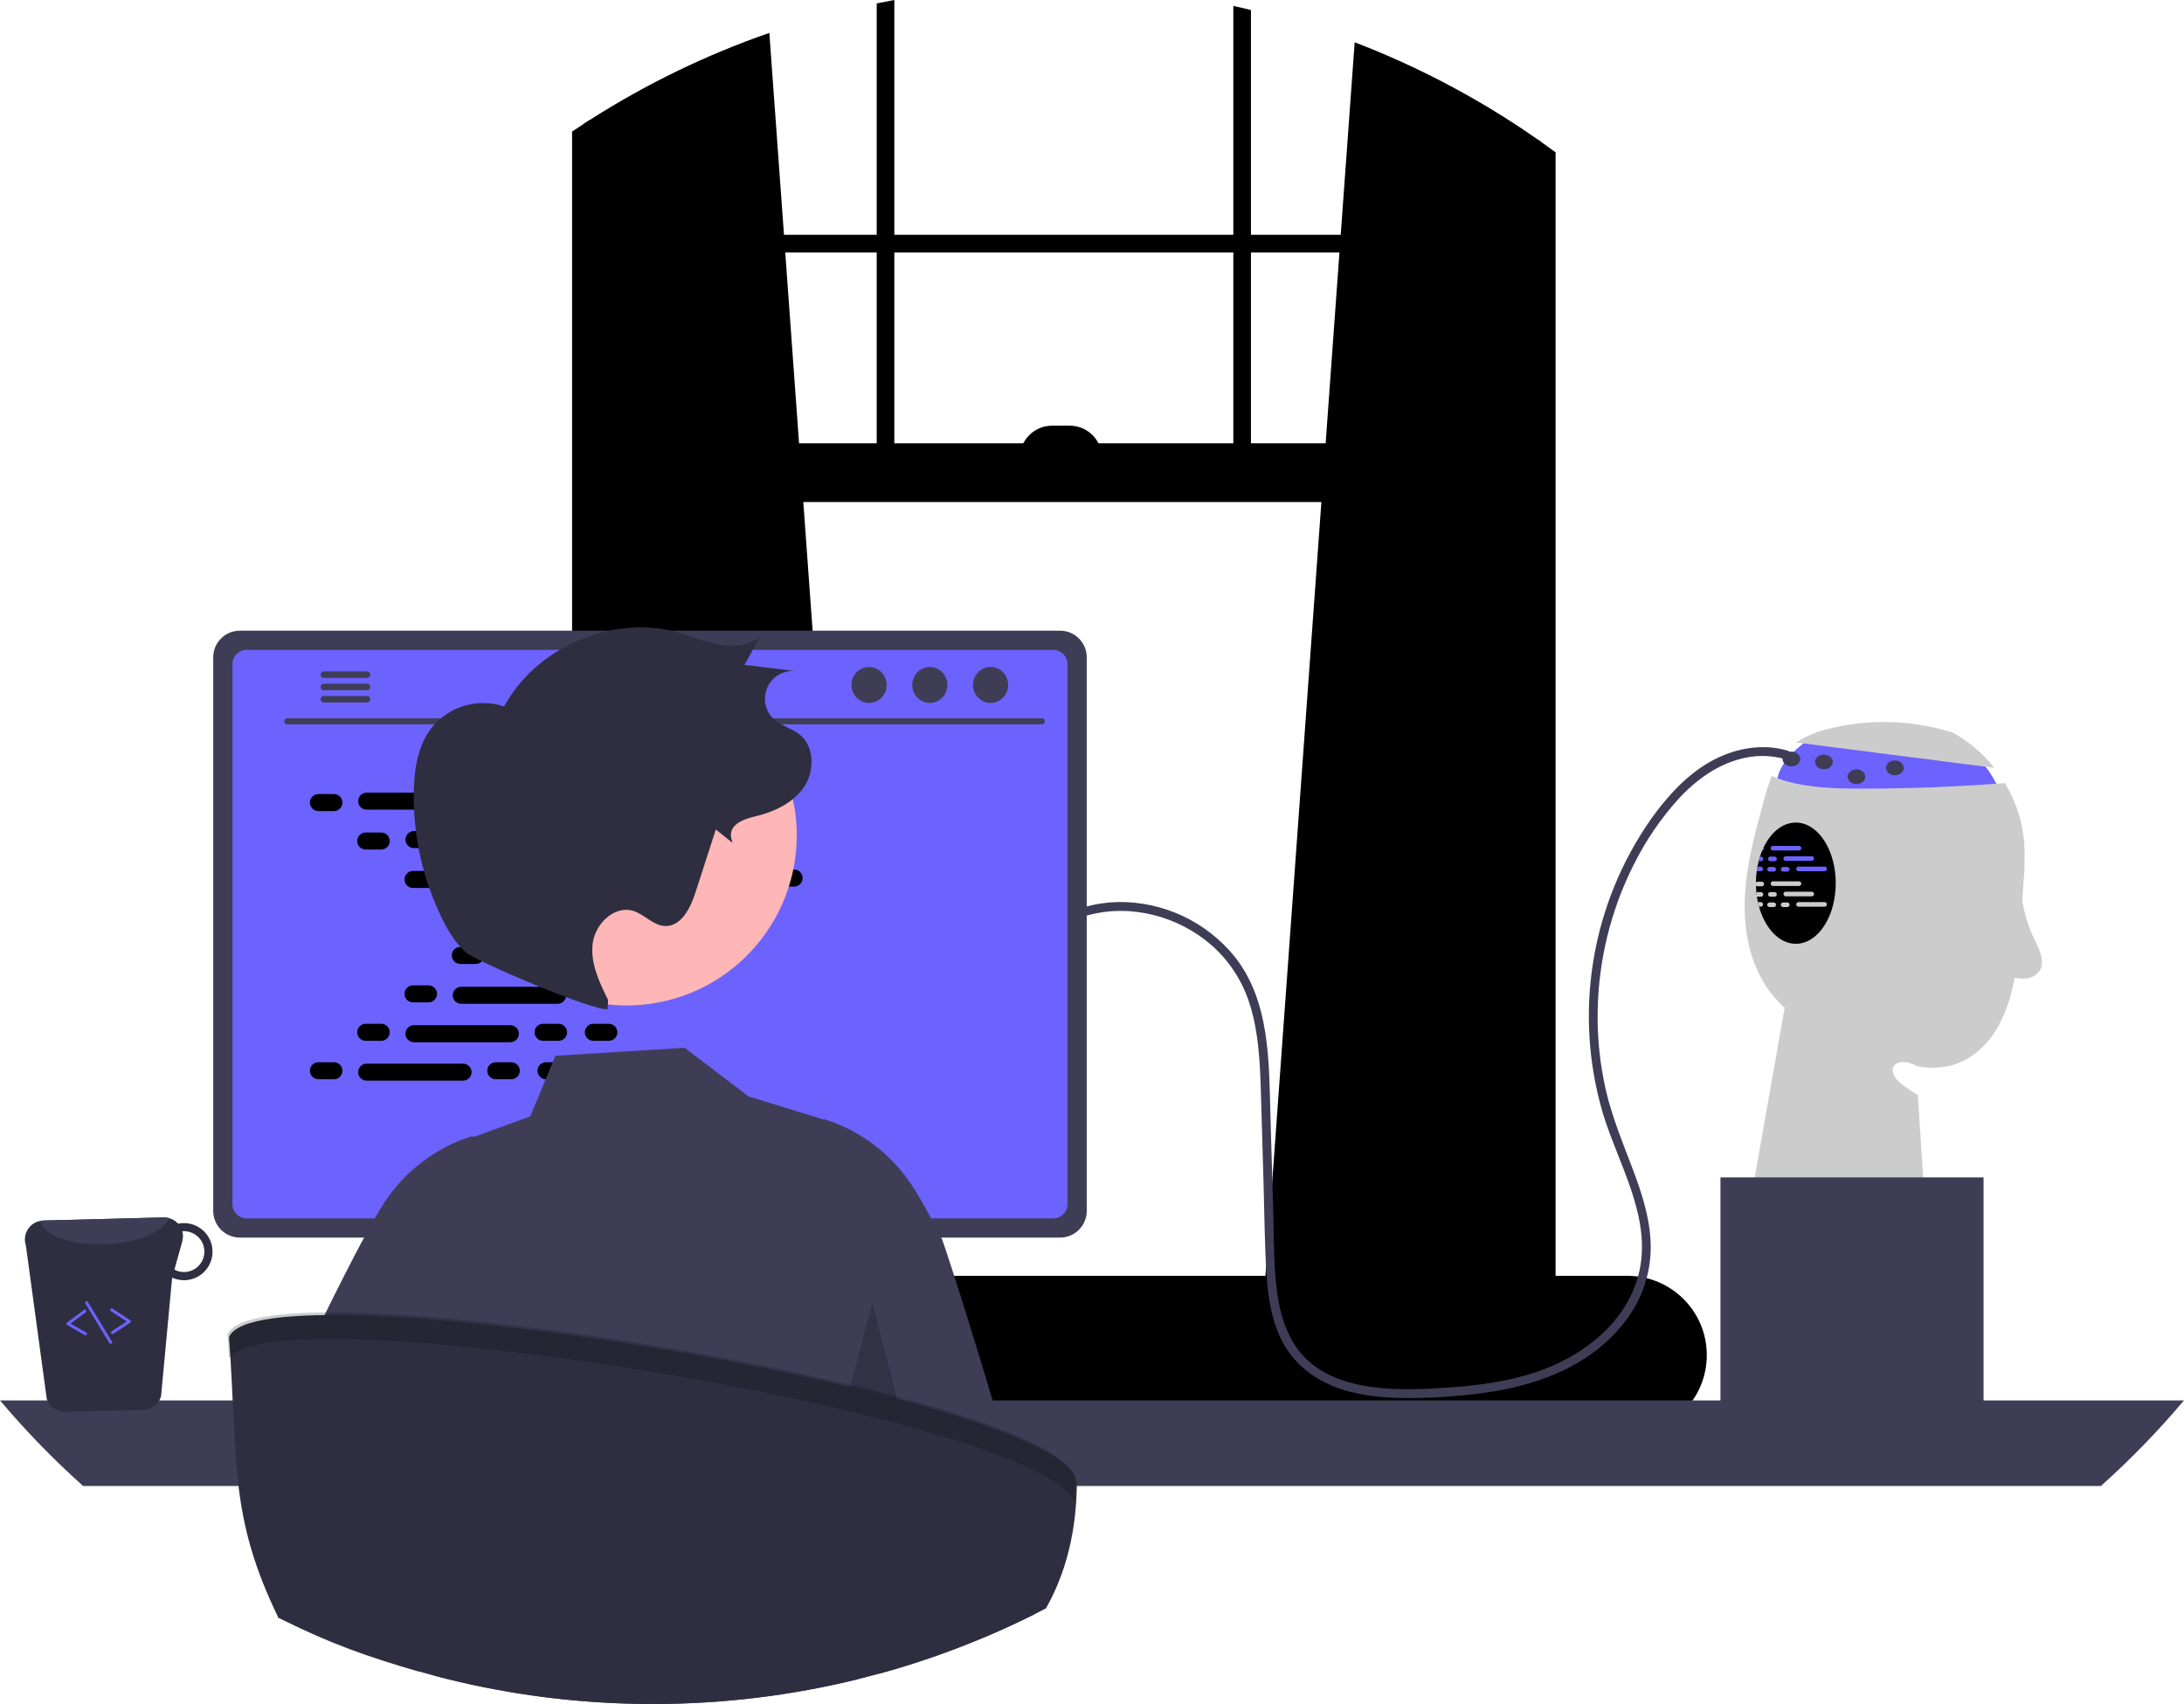
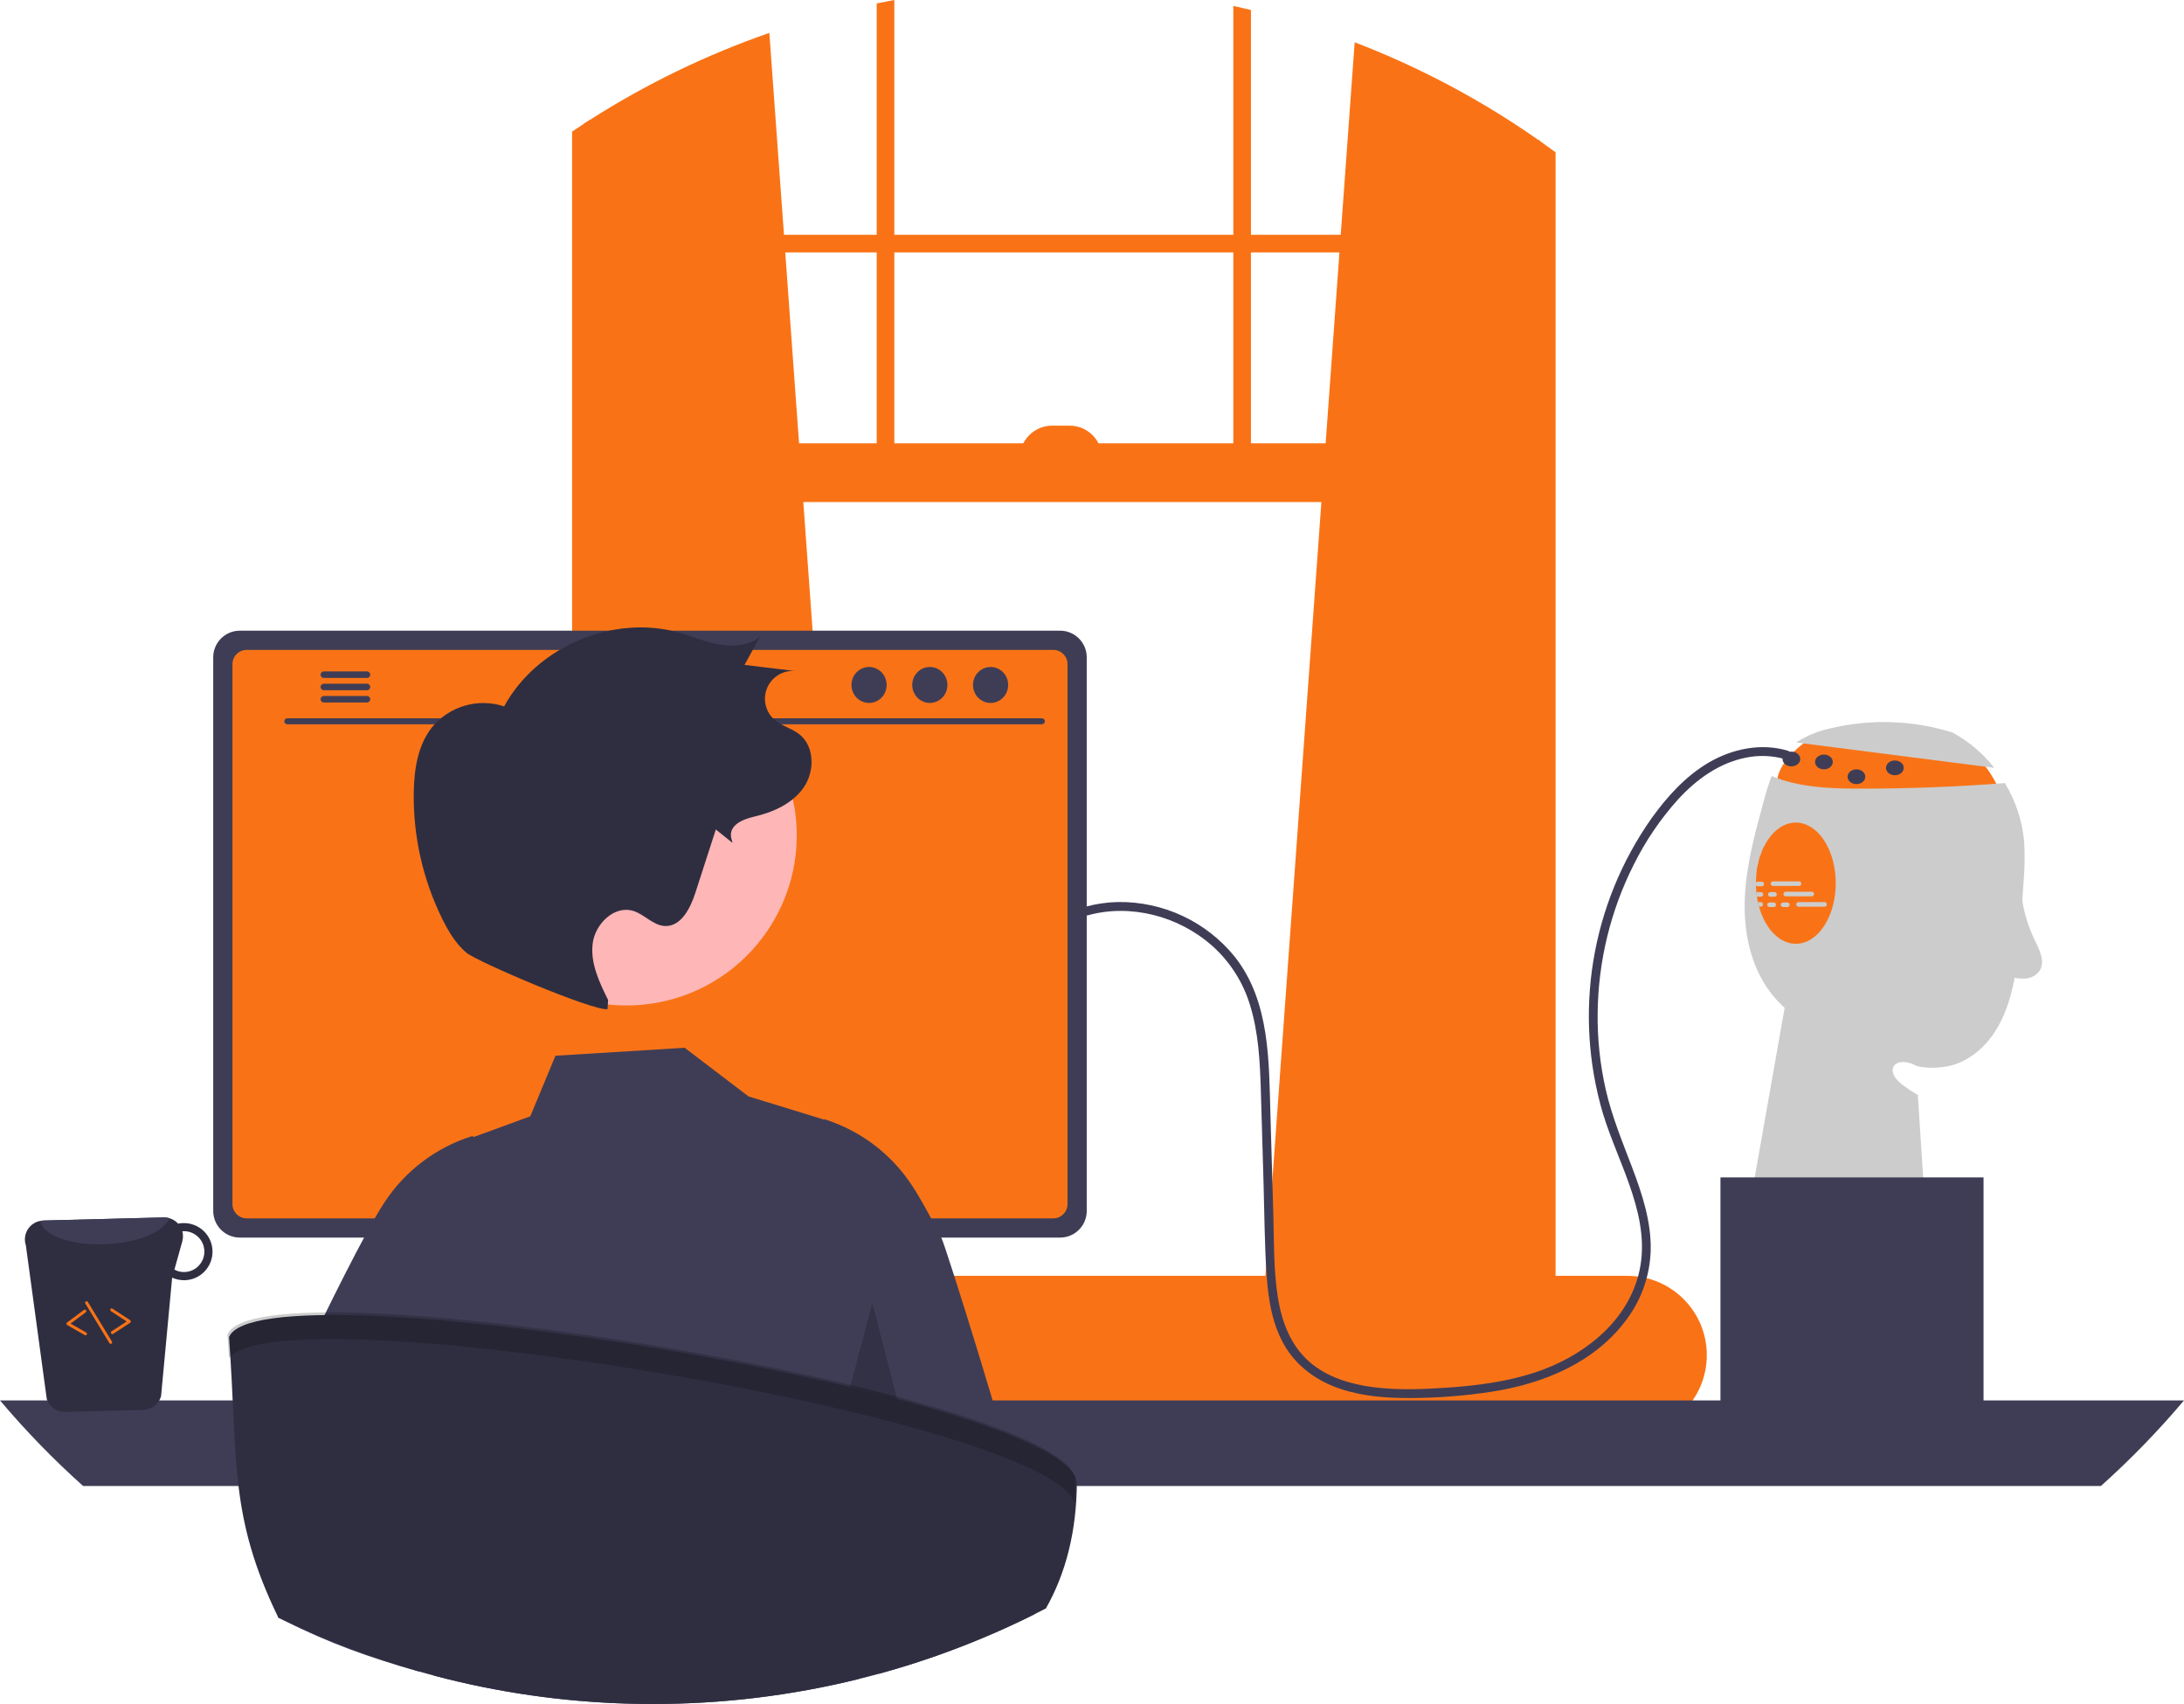
<svg xmlns="http://www.w3.org/2000/svg" data-name="Layer 1" width="738.82" height="576.27" viewBox="0 0 738.82 576.27">
-   <path d="M844.969,410.389s-17.37,9.661-12.37,20.661,76,2,76,2-5-15-14-18S844.969,410.389,844.969,410.389Z" transform="translate(-230.59 -161.865)" fill="#6c63ff" />
+   <path d="M844.969,410.389s-17.37,9.661-12.37,20.661,76,2,76,2-5-15-14-18S844.969,410.389,844.969,410.389Z" transform="translate(-230.59 -161.865)" fill="#F97316" />
  <path d="M838.197,412.965a33.803,33.803,0,0,1,11.446-4.733,77.516,77.516,0,0,1,41.177,1.284l-.245-.199a45.946,45.946,0,0,1,14.666,12.228Z" transform="translate(-230.59 -161.865)" fill="#ccc" />
  <path d="M915.119,460.27q-.36,5.385-.72,10.76a172.674,172.674,0,0,1-2.45,22.38c-1.22,6.19-3.16,12.33-6.63,17.6-3.47,5.26-8.62,9.61-14.72,11.21a26.973,26.973,0,0,1-11.42.25c-7.13-4.05-11.96,1.13-4.84,6.4a55.187,55.187,0,0,0,5.03,3.31l3.23,49.87-60-13,11.71-66.34a39.59,39.59,0,0,1-4.9-5.35c-6.71-8.91-9.02-20.52-8.58-31.66.45-11.15,3.42-22.02,6.37-32.77a84.278,84.278,0,0,1,2.72-8.61c1.31.54,2.64,1.03,3.99,1.44,8.63,2.62,17.8,2.83,26.82,2.82q24.075-.015,48.09-1.88a46.142,46.142,0,0,1,6.53,19.94A92.569,92.569,0,0,1,915.119,460.27Z" transform="translate(-230.59 -161.865)" fill="#ccc" />
-   <path d="M658.5,595.645l92.37,8.2.99.09V209.795q-.495-.345-.99-.69a288.323,288.323,0,0,0-62.01-32.94l-4.72,65.1-.43,5.96-4.67,64.56L677.6,331.645l-18.93,261.7Z" transform="translate(-230.59 -161.865)" fill="##5457f0" />
-   <path d="M430.07,202.455c-.66.42-1.32.84-1.98,1.28v400.2l1.98-.18,91.37-8.11-.17-2.3L502.34,331.645l-1.44-19.86-4.67-64.56-.43-5.96-4.95-68.27A287.687,287.687,0,0,0,430.07,202.455Z" transform="translate(-230.59 -161.865)" fill="##5457f0" />
-   <path d="M428.09,203.735c-1.33.86-2.66,1.74-3.97,2.63v403.03c0,10.07,5.97,18.51,13.95,20.66a15.249,15.249,0,0,0,4,.53h296.8a15.118,15.118,0,0,0,3.99-.53,17.06,17.06,0,0,0,7.78-4.66,22.919,22.919,0,0,0,6.18-16V213.375c-1.64-1.21-3.29-2.41-4.96-3.58q-.495-.345-.99-.69v400.29a16.108,16.108,0,0,1-.46,3.85c-1.41,5.95-6.06,10.31-11.54,10.31H442.07c-6.62,0-12-6.35-12-14.16V202.455C429.41,202.875,428.75,203.295,428.09,203.735Z" transform="translate(-230.59 -161.865)" fill="##5457f0" />
-   <rect x="196.503" y="79.404" width="326.752" height="5.959" fill="##5457f0" />
-   <path d="M653.77,165.255c-1.98-.49-3.96-.95-5.96-1.38v161.81h5.96Z" transform="translate(-230.59 -161.865)" fill="##5457f0" />
-   <path d="M533.13,161.865c-1.99.37-3.98.75-5.96,1.16v162.66h5.96Z" transform="translate(-230.59 -161.865)" fill="##5457f0" />
-   <path d="M363.03,620.155a26.711,26.711,0,0,0,1.93,9.98,25.54,25.54,0,0,0,1.75,3.56,27.096,27.096,0,0,0,3.02,4.18,26.76,26.76,0,0,0,20.12,9.11H781.16a26.82,26.82,0,0,0,0-53.64H389.85A26.846,26.846,0,0,0,363.03,620.155Z" transform="translate(-230.59 -161.865)" fill="##5457f0" />
-   <rect x="427.093" y="311.784" width="324.766" height="19.863" transform="translate(948.3611 481.5662) rotate(-180)" fill="##5457f0" />
-   <path d="M575.571,305.825h27.809a0,0,0,0,1,0,0v0a10.925,10.925,0,0,1-10.925,10.925h-5.959a10.925,10.925,0,0,1-10.925-10.925v0A0,0,0,0,1,575.571,305.825Z" transform="translate(948.3611 460.7097) rotate(-180)" fill="##5457f0" />
+   <path d="M658.5,595.645l92.37,8.2.99.09V209.795q-.495-.345-.99-.69a288.323,288.323,0,0,0-62.01-32.94l-4.72,65.1-.43,5.96-4.67,64.56L677.6,331.645l-18.93,261.7Z" transform="translate(-230.59 -161.865)" fill="#F97316" />
+   <path d="M430.07,202.455c-.66.42-1.32.84-1.98,1.28v400.2l1.98-.18,91.37-8.11-.17-2.3L502.34,331.645l-1.44-19.86-4.67-64.56-.43-5.96-4.95-68.27A287.687,287.687,0,0,0,430.07,202.455Z" transform="translate(-230.59 -161.865)" fill="#F97316" />
+   <path d="M428.09,203.735c-1.33.86-2.66,1.74-3.97,2.63v403.03c0,10.07,5.97,18.51,13.95,20.66a15.249,15.249,0,0,0,4,.53h296.8a15.118,15.118,0,0,0,3.99-.53,17.06,17.06,0,0,0,7.78-4.66,22.919,22.919,0,0,0,6.18-16V213.375c-1.64-1.21-3.29-2.41-4.96-3.58q-.495-.345-.99-.69v400.29a16.108,16.108,0,0,1-.46,3.85c-1.41,5.95-6.06,10.31-11.54,10.31H442.07c-6.62,0-12-6.35-12-14.16V202.455C429.41,202.875,428.75,203.295,428.09,203.735Z" transform="translate(-230.59 -161.865)" fill="#F97316" />
+   <rect x="196.503" y="79.404" width="326.752" height="5.959" fill="#F97316" />
+   <path d="M653.77,165.255c-1.98-.49-3.96-.95-5.96-1.38v161.81h5.96Z" transform="translate(-230.59 -161.865)" fill="#F97316" />
+   <path d="M533.13,161.865c-1.99.37-3.98.75-5.96,1.16v162.66h5.96Z" transform="translate(-230.59 -161.865)" fill="#F97316" />
+   <path d="M363.03,620.155a26.711,26.711,0,0,0,1.93,9.98,25.54,25.54,0,0,0,1.75,3.56,27.096,27.096,0,0,0,3.02,4.18,26.76,26.76,0,0,0,20.12,9.11H781.16a26.82,26.82,0,0,0,0-53.64H389.85A26.846,26.846,0,0,0,363.03,620.155Z" transform="translate(-230.59 -161.865)" fill="#F97316" />
+   <rect x="427.093" y="311.784" width="324.766" height="19.863" transform="translate(948.3611 481.5662) rotate(-180)" fill="#F97316" />
+   <path d="M575.571,305.825h27.809a0,0,0,0,1,0,0v0a10.925,10.925,0,0,1-10.925,10.925h-5.959a10.925,10.925,0,0,1-10.925-10.925v0A0,0,0,0,1,575.571,305.825Z" transform="translate(948.3611 460.7097) rotate(-180)" fill="#F97316" />
  <path d="M230.59,635.475a289.004,289.004,0,0,0,28.12,28.95H941.29a289.004,289.004,0,0,0,28.12-28.95Z" transform="translate(-230.59 -161.865)" fill="#3f3d56" />
  <path d="M415.75,538.665v102.56H487.6V538.665a3.448,3.448,0,0,0-2.43-3.3,3.175,3.175,0,0,0-1.03-.16H419.22A3.463,3.463,0,0,0,415.75,538.665Zm28.04,35.24a7.67,7.67,0,0,1,15.34,0v11.9a7.67,7.67,0,0,1-15.34,0Z" transform="translate(-230.59 -161.865)" fill="#2f2e41" />
  <path d="M415.53,637.945v9.89a1.946,1.946,0,0,0,1.93,1.94h68.43a1.94,1.94,0,0,0,1.93-1.94v-9.89Z" transform="translate(-230.59 -161.865)" fill="#3f3d56" />
  <path d="M302.72,384.145v187.26a9.007,9.007,0,0,0,9,9h277.5a9.007,9.007,0,0,0,9-9V384.145a9.011,9.011,0,0,0-9-8.99H311.72A9.012,9.012,0,0,0,302.72,384.145Z" transform="translate(-230.59 -161.865)" fill="#3f3d56" />
-   <path d="M309.23,386.475v182.62a4.818,4.818,0,0,0,4.81,4.81H586.91a4.818,4.818,0,0,0,4.81-4.81V386.475a4.82,4.82,0,0,0-4.81-4.82H314.04A4.821,4.821,0,0,0,309.23,386.475Z" transform="translate(-230.59 -161.865)" fill="#6c63ff" />
+   <path d="M309.23,386.475v182.62a4.818,4.818,0,0,0,4.81,4.81H586.91a4.818,4.818,0,0,0,4.81-4.81V386.475a4.82,4.82,0,0,0-4.81-4.82H314.04A4.821,4.821,0,0,0,309.23,386.475Z" transform="translate(-230.59 -161.865)" fill="#F97316" />
  <path d="M364.87,652.105a2.948,2.948,0,0,0,2.32,1.11H529.53a2.987,2.987,0,0,0,2.92-3.6l-2.52-11.97a2.993,2.993,0,0,0-1.86-2.17,2.895,2.895,0,0,0-1.06-.2H369.7a2.894,2.894,0,0,0-1.06.2,2.992,2.992,0,0,0-1.86,2.17l-2.52,11.97A2.985,2.985,0,0,0,364.87,652.105Z" transform="translate(-230.59 -161.865)" fill="#2f2e41" />
  <rect x="520.857" y="637.431" width="5" height="3" rx="0.488" transform="translate(816.124 1115.997) rotate(-180)" fill="#3f3d56" />
  <rect x="510.857" y="637.431" width="5" height="3" rx="0.488" transform="translate(796.124 1115.997) rotate(-180)" fill="#3f3d56" />
  <rect x="500.857" y="637.431" width="5" height="3" rx="0.488" transform="translate(776.124 1115.997) rotate(-180)" fill="#3f3d56" />
  <rect x="490.857" y="637.431" width="5" height="3" rx="0.488" transform="translate(756.124 1115.997) rotate(-180)" fill="#3f3d56" />
  <rect x="480.857" y="637.431" width="5" height="3" rx="0.488" transform="translate(736.124 1115.997) rotate(-180)" fill="#3f3d56" />
  <rect x="470.857" y="637.431" width="5" height="3" rx="0.488" transform="translate(716.124 1115.997) rotate(-180)" fill="#3f3d56" />
  <rect x="460.857" y="637.431" width="5" height="3" rx="0.488" transform="translate(696.124 1115.997) rotate(-180)" fill="#3f3d56" />
  <rect x="450.857" y="637.431" width="5" height="3" rx="0.488" transform="translate(676.124 1115.997) rotate(-180)" fill="#3f3d56" />
  <rect x="440.857" y="637.431" width="5" height="3" rx="0.488" transform="translate(656.124 1115.997) rotate(-180)" fill="#3f3d56" />
  <rect x="430.857" y="637.431" width="5" height="3" rx="0.488" transform="translate(636.124 1115.997) rotate(-180)" fill="#3f3d56" />
  <rect x="420.857" y="637.431" width="5" height="3" rx="0.488" transform="translate(616.124 1115.997) rotate(-180)" fill="#3f3d56" />
  <rect x="410.857" y="637.431" width="5" height="3" rx="0.488" transform="translate(596.124 1115.997) rotate(-180)" fill="#3f3d56" />
  <rect x="400.857" y="637.431" width="5" height="3" rx="0.488" transform="translate(576.124 1115.997) rotate(-180)" fill="#3f3d56" />
  <rect x="390.857" y="637.431" width="5" height="3" rx="0.488" transform="translate(556.124 1115.997) rotate(-180)" fill="#3f3d56" />
  <rect x="380.857" y="637.431" width="5" height="3" rx="0.488" transform="translate(536.124 1115.997) rotate(-180)" fill="#3f3d56" />
  <rect x="370.857" y="637.431" width="5" height="3" rx="0.488" transform="translate(516.124 1115.997) rotate(-180)" fill="#3f3d56" />
  <rect x="520.975" y="642.431" width="5" height="3" rx="0.488" transform="translate(816.3603 1125.997) rotate(-180)" fill="#3f3d56" />
  <rect x="510.975" y="642.431" width="5" height="3" rx="0.488" transform="translate(796.3603 1125.997) rotate(-180)" fill="#3f3d56" />
  <rect x="500.975" y="642.431" width="5" height="3" rx="0.488" transform="translate(776.3603 1125.997) rotate(-180)" fill="#3f3d56" />
  <rect x="490.975" y="642.431" width="5" height="3" rx="0.488" transform="translate(756.3603 1125.997) rotate(-180)" fill="#3f3d56" />
  <rect x="480.975" y="642.431" width="5" height="3" rx="0.488" transform="translate(736.3603 1125.997) rotate(-180)" fill="#3f3d56" />
  <rect x="470.975" y="642.431" width="5" height="3" rx="0.488" transform="translate(716.3603 1125.997) rotate(-180)" fill="#3f3d56" />
  <rect x="460.975" y="642.431" width="5" height="3" rx="0.488" transform="translate(696.3603 1125.997) rotate(-180)" fill="#3f3d56" />
  <rect x="450.975" y="642.431" width="5" height="3" rx="0.488" transform="translate(676.3603 1125.997) rotate(-180)" fill="#3f3d56" />
  <rect x="440.975" y="642.431" width="5" height="3" rx="0.488" transform="translate(656.3603 1125.997) rotate(-180)" fill="#3f3d56" />
  <rect x="430.975" y="642.431" width="5" height="3" rx="0.488" transform="translate(636.3603 1125.997) rotate(-180)" fill="#3f3d56" />
  <rect x="420.975" y="642.431" width="5" height="3" rx="0.488" transform="translate(616.3603 1125.997) rotate(-180)" fill="#3f3d56" />
  <rect x="410.975" y="642.431" width="5" height="3" rx="0.488" transform="translate(596.3603 1125.997) rotate(-180)" fill="#3f3d56" />
  <rect x="400.975" y="642.431" width="5" height="3" rx="0.488" transform="translate(576.3603 1125.997) rotate(-180)" fill="#3f3d56" />
  <rect x="390.975" y="642.431" width="5" height="3" rx="0.488" transform="translate(556.3603 1125.997) rotate(-180)" fill="#3f3d56" />
  <rect x="380.975" y="642.431" width="5" height="3" rx="0.488" transform="translate(536.3603 1125.997) rotate(-180)" fill="#3f3d56" />
  <rect x="370.975" y="642.431" width="5" height="3" rx="0.488" transform="translate(516.3603 1125.997) rotate(-180)" fill="#3f3d56" />
  <rect x="437.975" y="648.431" width="40" height="3" rx="0.488" transform="translate(685.3603 1137.997) rotate(-180)" fill="#3f3d56" />
  <path d="M327.752,406.812H583.075a1.016,1.016,0,0,0,0-2.031H327.752a1.016,1.016,0,0,0,0,2.031Z" transform="translate(-230.59 -161.865)" fill="#3f3d56" />
  <ellipse cx="335.105" cy="231.649" rx="5.95" ry="6.083" fill="#3f3d56" />
  <ellipse cx="314.549" cy="231.649" rx="5.95" ry="6.083" fill="#3f3d56" />
  <ellipse cx="293.993" cy="231.649" rx="5.95" ry="6.083" fill="#3f3d56" />
  <path d="M339.04,390.045a1.095,1.095,0,0,0,1.09,1.1h14.6a1.105,1.105,0,0,0,0-2.21h-14.6A1.103,1.103,0,0,0,339.04,390.045Z" transform="translate(-230.59 -161.865)" fill="#3f3d56" />
  <path d="M339.04,394.195a1.095,1.095,0,0,0,1.09,1.1h14.6a1.105,1.105,0,0,0,0-2.21h-14.6A1.103,1.103,0,0,0,339.04,394.195Z" transform="translate(-230.59 -161.865)" fill="#3f3d56" />
  <path d="M339.04,398.335a1.103,1.103,0,0,0,1.09,1.11h14.6a1.105,1.105,0,0,0,0-2.21h-14.6A1.095,1.095,0,0,0,339.04,398.335Z" transform="translate(-230.59 -161.865)" fill="#3f3d56" />
-   <rect x="104.836" y="268.543" width="11.006" height="5.76" rx="2.88" fill="##5457f0" />
-   <rect x="164.836" y="268.543" width="11.006" height="5.76" rx="2.88" fill="##5457f0" />
-   <rect x="181.836" y="268.543" width="11.006" height="5.76" rx="2.88" fill="##5457f0" />
-   <rect x="121.156" y="268.063" width="38.366" height="5.76" rx="2.88" fill="##5457f0" />
-   <rect x="201.156" y="268.063" width="38.366" height="5.76" rx="2.88" fill="##5457f0" />
-   <rect x="120.836" y="281.543" width="11.006" height="5.76" rx="2.88" fill="##5457f0" />
-   <rect x="180.836" y="281.543" width="11.006" height="5.76" rx="2.88" fill="##5457f0" />
-   <rect x="197.836" y="281.543" width="11.006" height="5.76" rx="2.88" fill="##5457f0" />
-   <rect x="137.156" y="281.063" width="38.366" height="5.76" rx="2.88" fill="##5457f0" />
-   <rect x="217.156" y="281.063" width="38.366" height="5.76" rx="2.88" fill="##5457f0" />
-   <rect x="136.836" y="294.543" width="11.006" height="5.76" rx="2.88" fill="##5457f0" />
-   <rect x="196.836" y="294.543" width="11.006" height="5.76" rx="2.88" fill="##5457f0" />
-   <rect x="213.836" y="294.543" width="11.006" height="5.76" rx="2.88" fill="##5457f0" />
-   <rect x="153.156" y="294.063" width="38.366" height="5.76" rx="2.88" fill="##5457f0" />
-   <rect x="233.156" y="294.063" width="38.366" height="5.76" rx="2.88" fill="##5457f0" />
-   <rect x="152.836" y="307.543" width="11.006" height="5.76" rx="2.88" fill="##5457f0" />
-   <rect x="212.836" y="307.543" width="11.006" height="5.76" rx="2.88" fill="##5457f0" />
-   <rect x="229.836" y="307.543" width="11.006" height="5.76" rx="2.88" fill="##5457f0" />
-   <rect x="169.156" y="307.063" width="38.366" height="5.76" rx="2.88" fill="##5457f0" />
-   <rect x="164.836" y="359.237" width="11.006" height="5.76" rx="2.88" fill="##5457f0" />
-   <rect x="181.836" y="359.237" width="11.006" height="5.76" rx="2.88" fill="##5457f0" />
-   <rect x="201.156" y="359.717" width="38.366" height="5.76" rx="2.88" fill="##5457f0" />
-   <rect x="104.836" y="359.237" width="11.006" height="5.76" rx="2.88" fill="##5457f0" />
-   <rect x="121.156" y="359.717" width="38.366" height="5.76" rx="2.88" fill="##5457f0" />
-   <rect x="120.836" y="346.237" width="11.006" height="5.76" rx="2.88" fill="##5457f0" />
-   <rect x="180.836" y="346.237" width="11.006" height="5.76" rx="2.88" fill="##5457f0" />
-   <rect x="197.836" y="346.237" width="11.006" height="5.76" rx="2.88" fill="##5457f0" />
-   <rect x="137.156" y="346.717" width="38.366" height="5.76" rx="2.88" fill="##5457f0" />
-   <rect x="136.836" y="333.237" width="11.006" height="5.76" rx="2.88" fill="##5457f0" />
-   <rect x="196.836" y="333.237" width="11.006" height="5.76" rx="2.88" fill="##5457f0" />
-   <rect x="213.836" y="333.237" width="11.006" height="5.76" rx="2.88" fill="##5457f0" />
-   <rect x="153.156" y="333.717" width="38.366" height="5.76" rx="2.88" fill="##5457f0" />
-   <rect x="152.836" y="320.237" width="11.006" height="5.76" rx="2.88" fill="##5457f0" />
-   <rect x="212.836" y="320.237" width="11.006" height="5.76" rx="2.88" fill="##5457f0" />
-   <rect x="229.836" y="320.237" width="11.006" height="5.76" rx="2.88" fill="##5457f0" />
-   <rect x="169.156" y="320.717" width="38.366" height="5.76" rx="2.88" fill="##5457f0" />
+   <rect x="104.836" y="268.543" width="11.006" height="5.76" rx="2.88" fill="#F97316" />
+   <rect x="164.836" y="268.543" width="11.006" height="5.76" rx="2.88" fill="#F97316" />
+   <rect x="181.836" y="268.543" width="11.006" height="5.76" rx="2.88" fill="#F97316" />
+   <rect x="121.156" y="268.063" width="38.366" height="5.76" rx="2.88" fill="#F97316" />
+   <rect x="201.156" y="268.063" width="38.366" height="5.76" rx="2.88" fill="#F97316" />
+   <rect x="120.836" y="281.543" width="11.006" height="5.76" rx="2.88" fill="#F97316" />
+   <rect x="180.836" y="281.543" width="11.006" height="5.76" rx="2.88" fill="#F97316" />
+   <rect x="197.836" y="281.543" width="11.006" height="5.76" rx="2.88" fill="#F97316" />
+   <rect x="137.156" y="281.063" width="38.366" height="5.76" rx="2.88" fill="#F97316" />
+   <rect x="217.156" y="281.063" width="38.366" height="5.76" rx="2.88" fill="#F97316" />
+   <rect x="136.836" y="294.543" width="11.006" height="5.76" rx="2.88" fill="#F97316" />
+   <rect x="196.836" y="294.543" width="11.006" height="5.76" rx="2.88" fill="#F97316" />
+   <rect x="213.836" y="294.543" width="11.006" height="5.76" rx="2.88" fill="#F97316" />
+   <rect x="153.156" y="294.063" width="38.366" height="5.76" rx="2.88" fill="#F97316" />
+   <rect x="233.156" y="294.063" width="38.366" height="5.76" rx="2.88" fill="#F97316" />
+   <rect x="152.836" y="307.543" width="11.006" height="5.76" rx="2.88" fill="#F97316" />
+   <rect x="212.836" y="307.543" width="11.006" height="5.76" rx="2.88" fill="#F97316" />
+   <rect x="229.836" y="307.543" width="11.006" height="5.76" rx="2.88" fill="#F97316" />
+   <rect x="169.156" y="307.063" width="38.366" height="5.76" rx="2.88" fill="#F97316" />
+   <rect x="164.836" y="359.237" width="11.006" height="5.76" rx="2.88" fill="#F97316" />
+   <rect x="181.836" y="359.237" width="11.006" height="5.76" rx="2.88" fill="#F97316" />
+   <rect x="201.156" y="359.717" width="38.366" height="5.76" rx="2.88" fill="#F97316" />
+   <rect x="104.836" y="359.237" width="11.006" height="5.76" rx="2.88" fill="#F97316" />
+   <rect x="121.156" y="359.717" width="38.366" height="5.76" rx="2.88" fill="#F97316" />
+   <rect x="120.836" y="346.237" width="11.006" height="5.76" rx="2.88" fill="#F97316" />
+   <rect x="180.836" y="346.237" width="11.006" height="5.76" rx="2.88" fill="#F97316" />
+   <rect x="197.836" y="346.237" width="11.006" height="5.76" rx="2.88" fill="#F97316" />
+   <rect x="137.156" y="346.717" width="38.366" height="5.76" rx="2.88" fill="#F97316" />
+   <rect x="136.836" y="333.237" width="11.006" height="5.76" rx="2.88" fill="#F97316" />
+   <rect x="196.836" y="333.237" width="11.006" height="5.76" rx="2.88" fill="#F97316" />
+   <rect x="213.836" y="333.237" width="11.006" height="5.76" rx="2.88" fill="#F97316" />
+   <rect x="153.156" y="333.717" width="38.366" height="5.76" rx="2.88" fill="#F97316" />
+   <rect x="152.836" y="320.237" width="11.006" height="5.76" rx="2.88" fill="#F97316" />
+   <rect x="212.836" y="320.237" width="11.006" height="5.76" rx="2.88" fill="#F97316" />
+   <rect x="229.836" y="320.237" width="11.006" height="5.76" rx="2.88" fill="#F97316" />
+   <rect x="169.156" y="320.717" width="38.366" height="5.76" rx="2.88" fill="#F97316" />
  <path d="M324.69,708.905c.61.31,1.23.62,1.84.92,15.8,7.9,28.44,12.39,45.73,17.31,1.46-16.3,2.87-44.95,4.24-62.71.36-4.61.72-8.48,1.07-11.21a15.182,15.182,0,0,1,.88-4.25l-.06,4.25-.15,11.21-.87,64.11a288.588,288.588,0,0,0,65.84,9.49c1.16.03,2.3.05,3.4.07.39.01.77.02,1.15.02,1.25.01,2.49.02,3.74.02a289.271,289.271,0,0,0,69.54-8.43c-.49-16.13-.98-44.46-1.45-65.28-.1-4.07-.19-7.86-.29-11.21-.19-7.16-.39-12.32-.58-14.05a4.361,4.361,0,0,1,.39.97,97.154,97.154,0,0,1,1.89,13.08c.35,3.35.7,7.14,1.05,11.21,1.86,21.63,3.8,51.04,5.8,63.51a285.473,285.473,0,0,0,34.97-12.03q9-3.75,17.68-8.09c-1.1-7.2-2.25-15.27-3.43-23.64-.92-6.49-1.87-13.16-2.84-19.75-1.5-10.18-23.79-81.32-25.2-84.02-1.21-2.31-2.36-4.49-3.45-6.5-2.64-4.88-4.88-8.77-6.54-11.23a55.257,55.257,0,0,0-29.28-22.21l-.3-.08-.21.09-20.45-6.28-2.99-.92-2.01-.62-7.08-5.39-3.85-2.93-3.61-2.75-7.06-5.37-43.71,2.69-8.51,20.49-19.06,6.97-.33-.15-.29-.12-.3.08a55.306,55.306,0,0,0-29.28,22.21c-.94,1.41-2.08,3.27-3.37,5.52-1.1,1.91-2.3,4.09-3.6,6.5-1.85,3.43-3.87,7.3-6.01,11.49-.47.92-.95,1.86-1.43,2.81q-1.335,2.64-2.71,5.39c-2.13,4.25-4.33,8.69-6.53,13.2-1.91,3.91-3.84,11.95-5.74,22.18-1.57,8.5-3.13,18.52-4.64,28.95-1.98,13.52.13,29.71-1.66,42.15C324.92,707.365,324.8,708.135,324.69,708.905Z" transform="translate(-230.59 -161.865)" fill="#3f3d56" />
  <polygon points="303.59 473.566 295.093 440.774 287.59 469.07 303.59 473.566" opacity="0.2" />
  <path d="M308.07,614.065c3.04,41.88-.11,60.32,16.67,94.85a286.159,286.159,0,0,0,47.52,18.22q2.55.72,5.11,1.4a288.588,288.588,0,0,0,65.84,9.49c1.16.03,2.3.05,3.4.07.39.01.77.02,1.15.02,1.25.01,2.49.02,3.74.02a289.271,289.271,0,0,0,69.54-8.43q3.42-.84,6.81-1.77a285.473,285.473,0,0,0,34.97-12.03q9-3.75,17.68-8.09c1.31-.66,2.62-1.32,3.91-2,6.63-11.66,10.4-25.84,10.48-42.88C590.3,633.575,318.21,588.745,308.07,614.065Z" transform="translate(-230.59 -161.865)" fill="#2f2e41" />
  <path d="M308.078,621.237c-.155-2.593-.329-5.271-.531-8.06,10.14-25.32,282.23,19.51,286.82,48.87-.013,2.692-.128,5.304-.321,7.855C582.93,640.924,324.441,598.316,308.078,621.237Z" transform="translate(-230.59 -161.865)" opacity="0.2" />
  <path d="M246.419,635.051a6.416,6.416,0,0,0,6.183,4.331L279.094,638.7a6.328,6.328,0,0,0,5.981-4.657l3.749-40.087a9.794,9.794,0,0,0,4.238.871A9.661,9.661,0,0,0,292.577,575.51a8.184,8.184,0,0,0-1.736.181,6.548,6.548,0,0,0-4.874-2.103l-40.751,1.052a5.854,5.854,0,0,0-1.005.125,6.365,6.365,0,0,0-4.873,8.265Zm43.173-43.817,2.668-9.553a6.506,6.506,0,0,0,.02-3.375c.129-0.0.244-.062.373-.062a6.91,6.91,0,0,1,.324,13.817A6.505,6.505,0,0,1,289.593,591.234Z" transform="translate(-230.59 -161.865)" fill="#2f2e41" />
  <path d="M244.211,574.765c.868,4.964,10.629,8.454,22.366,7.847,10.793-.497,19.617-4.287,21.234-8.779a6.025,6.025,0,0,0-1.844-.246l-40.751,1.052A5.854,5.854,0,0,0,244.211,574.765Z" transform="translate(-230.59 -161.865)" fill="#3f3d56" />
-   <path d="M268.728,613.023a.497.497,0,0,0,.151-.066l5.753-3.766a.499.499,0,0,0,0-.836l-5.98-3.917a.5.5,0,1,0-.548.836l5.341,3.498-5.114,3.348a.5.5,0,0,0,.396.903Z" transform="translate(-230.59 -161.865)" fill="#6c63ff" />
-   <path d="M259.641,613.442a.5.5,0,0,0,.126-.918l-5.303-3.04,5.126-3.807a.5.5,0,1,0-.596-.802l-5.739,4.263a.5.5,0,0,0,.049.835l5.965,3.42A.5.5,0,0,0,259.641,613.442Z" transform="translate(-230.59 -161.865)" fill="#6c63ff" />
-   <path d="M268.156,616.323a.482.482,0,0,0,.137-.058.5.5,0,0,0,.168-.687l-8.155-13.408a.5.5,0,0,0-.854.521l8.155,13.408A.5.5,0,0,0,268.156,616.323Z" transform="translate(-230.59 -161.865)" fill="#6c63ff" />
+   <path d="M268.728,613.023a.497.497,0,0,0,.151-.066l5.753-3.766a.499.499,0,0,0,0-.836l-5.98-3.917a.5.5,0,1,0-.548.836l5.341,3.498-5.114,3.348a.5.5,0,0,0,.396.903Z" transform="translate(-230.59 -161.865)" fill="#F97316" />
+   <path d="M259.641,613.442a.5.5,0,0,0,.126-.918l-5.303-3.04,5.126-3.807a.5.5,0,1,0-.596-.802l-5.739,4.263a.5.5,0,0,0,.049.835l5.965,3.42A.5.5,0,0,0,259.641,613.442Z" transform="translate(-230.59 -161.865)" fill="#F97316" />
+   <path d="M268.156,616.323a.482.482,0,0,0,.137-.058.5.5,0,0,0,.168-.687l-8.155-13.408a.5.5,0,0,0-.854.521l8.155,13.408A.5.5,0,0,0,268.156,616.323Z" transform="translate(-230.59 -161.865)" fill="#F97316" />
  <rect x="582.009" y="398.186" width="89" height="78" fill="#3f3d56" />
  <path d="M914.79,451.101a47.543,47.543,0,0,0,4.144,28.743c1.608,3.279,3.6,7.228,1.642,10.311a6.351,6.351,0,0,1-4.784,2.651,15.579,15.579,0,0,1-5.583-.723" transform="translate(-230.59 -161.865)" fill="#ccc" />
  <ellipse cx="606.009" cy="256.686" rx="3" ry="2.5" fill="#3f3d56" />
  <ellipse cx="617.009" cy="257.686" rx="3" ry="2.5" fill="#3f3d56" />
  <ellipse cx="628.009" cy="262.686" rx="3" ry="2.5" fill="#3f3d56" />
  <ellipse cx="641.009" cy="259.686" rx="3" ry="2.5" fill="#3f3d56" />
  <path d="M598.524,471.434c14.57-4.045,30.799.29,42.058,10.22A43.888,43.888,0,0,1,653.461,501.802c2.875,9.259,3.35,19.025,3.651,28.65.333,10.642.622,21.285.932,31.927.296,10.147.33,20.342,1.007,30.472.568,8.501,1.929,17.325,6.478,24.698,4.218,6.835,10.881,11.451,18.412,13.995,7.633,2.579,15.861,3.179,23.868,3.126a184.222,184.222,0,0,0,27.828-2.203c17.487-2.801,34.76-9.947,45.44-24.689a40.91,40.91,0,0,0,7.923-23.028c.225-9.675-2.866-19.046-6.251-27.982-3.295-8.696-6.859-17.264-8.944-26.356a110.576,110.576,0,0,1-2.749-25.943,114.047,114.047,0,0,1,12.229-50.225,98.679,98.679,0,0,1,15.014-22.075c6.168-6.712,13.807-12.253,22.89-14.069a27.638,27.638,0,0,1,13.368.538c1.853.555,2.645-2.34.798-2.893-8.998-2.694-18.774-.646-26.751,4.031-7.844,4.598-14.043,11.496-19.304,18.809A116.169,116.169,0,0,0,772.868,538.54c5.339,17.489,16.95,35.694,11.962,54.621-4.366,16.567-19.492,27.825-35.117,32.911-9.479,3.085-19.418,4.391-29.331,5.066-8.377.571-16.869.934-25.223-.143-7.673-.989-15.565-3.334-21.514-8.485-6.521-5.645-9.501-13.758-10.798-22.083-1.468-9.42-1.252-19.133-1.529-28.638l-.945-32.443c-.534-18.324-.074-38.631-11.995-53.814a49.958,49.958,0,0,0-39.697-18.61,44.882,44.882,0,0,0-10.955,1.618,1.501,1.501,0,0,0,.798,2.893Z" transform="translate(-230.59 -161.865)" fill="#3f3d56" />
  <path d="M385.556,452.455a57.571,57.571,0,0,0,114.037-15.91l-.114-.817a57.571,57.571,0,0,0-113.905,16.724Z" transform="translate(-230.59 -161.865)" fill="#ffb6b6" />
  <path d="M436.308,500.059c-2.977-5.996-6.035-12.433-5.227-19.078s7.301-13.015,13.704-11.063c3.829,1.168,6.732,4.935,10.731,5.115,5.502.247,8.635-6.059,10.33-11.299l6.902-21.342c13.313,10.459-3.548-.506,12.944-4.335,6.47-1.502,13.002-4.41,16.781-9.872s3.729-13.913-1.495-18.016c-2.561-2.012-5.963-2.768-8.412-4.916a9.407,9.407,0,0,1,7.457-16.395l-17.566-2.136,5.2-9.48c-3.76,2.984-9.005,3.402-13.732,2.567s-9.183-2.765-13.809-4.047c-22.207-6.153-47.956,4.761-58.977,24.998a22.478,22.478,0,0,0-24.484,7.159c-4.681,5.982-5.932,13.947-6.089,21.541a93.368,93.368,0,0,0,9.662,43.219c2.07,4.172,4.516,8.264,8.033,11.315s43.271,19.955,47.859,19.158" transform="translate(-230.59 -161.865)" fill="#2f2e41" />
-   <path d="M851.599,460.55a29.657,29.657,0,0,1-.99,7.69v.01c-.01.05-.03.1-.04.15-2.02,7.43-6.84,12.65-12.47,12.65-5.6,0-10.4-5.18-12.45-12.55-.14-.51-.26-1.02-.37-1.55-.14-.59-.25-1.2-.34-1.83-.08-.5-.14-1.01-.19-1.53-.07-.72-.12-1.44-.13-2.19v-.01c-.02-.28-.02-.56-.02-.84v-.25l.01-.01a29.297,29.297,0,0,1,.25-3.79c.07-.53.15-1.04.25-1.55.12-.62.25-1.23.41-1.83.13-.53.28-1.04.44-1.55.22-.68.46-1.34.73-1.97.17-.41.35-.81.53-1.2,2.46-5.06,6.42-8.35,10.88-8.35,6.17,0,11.37,6.29,12.98,14.87.02.13.05.26.06.39v.01A29.58,29.58,0,0,1,851.599,460.55Z" transform="translate(-230.59 -161.865)" fill="##5457f0" />
-   <path d="M827.349,448.84a.796.796,0,0,1-.66.76c.17-.41.35-.81.53-1.2A.839.839,0,0,1,827.349,448.84Z" transform="translate(-230.59 -161.865)" fill="#6c63ff" />
-   <rect x="599.004" y="286.065" width="10.354" height="1.555" rx="0.777" fill="#6c63ff" />
-   <path d="M827.079,452.34a.781.781,0,0,1-.78.78h-.78c.13-.53.28-1.04.44-1.55h.34A.779.779,0,0,1,827.079,452.34Z" transform="translate(-230.59 -161.865)" fill="#6c63ff" />
-   <rect x="598.108" y="289.703" width="2.97" height="1.555" rx="0.777" fill="#6c63ff" />
-   <rect x="603.323" y="289.573" width="10.354" height="1.555" rx="0.777" fill="#6c63ff" />
-   <rect x="597.838" y="293.211" width="2.97" height="1.555" rx="0.777" fill="#6c63ff" />
-   <rect x="602.426" y="293.211" width="2.97" height="1.555" rx="0.777" fill="#6c63ff" />
-   <path d="M826.999,455.72a.781.781,0,0,1-.78.78h-1.36c.07-.53.15-1.04.25-1.55h1.11A.773.773,0,0,1,826.999,455.72Z" transform="translate(-230.59 -161.865)" fill="#6c63ff" />
-   <rect x="607.641" y="293.082" width="10.354" height="1.555" rx="0.777" fill="#6c63ff" />
+   <path d="M851.599,460.55a29.657,29.657,0,0,1-.99,7.69v.01c-.01.05-.03.1-.04.15-2.02,7.43-6.84,12.65-12.47,12.65-5.6,0-10.4-5.18-12.45-12.55-.14-.51-.26-1.02-.37-1.55-.14-.59-.25-1.2-.34-1.83-.08-.5-.14-1.01-.19-1.53-.07-.72-.12-1.44-.13-2.19v-.01c-.02-.28-.02-.56-.02-.84v-.25l.01-.01a29.297,29.297,0,0,1,.25-3.79c.07-.53.15-1.04.25-1.55.12-.62.25-1.23.41-1.83.13-.53.28-1.04.44-1.55.22-.68.46-1.34.73-1.97.17-.41.35-.81.53-1.2,2.46-5.06,6.42-8.35,10.88-8.35,6.17,0,11.37,6.29,12.98,14.87.02.13.05.26.06.39v.01A29.58,29.58,0,0,1,851.599,460.55Z" transform="translate(-230.59 -161.865)" fill="#F97316" />
+   <path d="M827.349,448.84a.796.796,0,0,1-.66.76c.17-.41.35-.81.53-1.2A.839.839,0,0,1,827.349,448.84Z" transform="translate(-230.59 -161.865)" fill="#F97316" />
+   <rect x="599.004" y="286.065" width="10.354" height="1.555" rx="0.777" fill="#F97316" />
+   <path d="M827.079,452.34a.781.781,0,0,1-.78.78h-.78c.13-.53.28-1.04.44-1.55h.34A.779.779,0,0,1,827.079,452.34Z" transform="translate(-230.59 -161.865)" fill="#F97316" />
+   <rect x="598.108" y="289.703" width="2.97" height="1.555" rx="0.777" fill="#F97316" />
+   <rect x="603.323" y="289.573" width="10.354" height="1.555" rx="0.777" fill="#F97316" />
+   <rect x="597.838" y="293.211" width="2.97" height="1.555" rx="0.777" fill="#F97316" />
+   <rect x="602.426" y="293.211" width="2.97" height="1.555" rx="0.777" fill="#F97316" />
+   <path d="M826.999,455.72a.781.781,0,0,1-.78.78h-1.36c.07-.53.15-1.04.25-1.55h1.11A.773.773,0,0,1,826.999,455.72Z" transform="translate(-230.59 -161.865)" fill="#F97316" />
+   <rect x="607.641" y="293.082" width="10.354" height="1.555" rx="0.777" fill="#F97316" />
  <path d="M827.349,460.84a.773.773,0,0,1-.78.77h-1.41a.791.791,0,0,1-.54-.21v-.01c-.02-.28-.02-.56-.02-.84v-.25l.01-.01a.77.77,0,0,1,.55-.23h1.41A.781.781,0,0,1,827.349,460.84Z" transform="translate(-230.59 -161.865)" fill="#ccc" />
  <rect x="599.004" y="298.065" width="10.354" height="1.555" rx="0.777" fill="#ccc" />
  <path d="M827.079,464.34a.781.781,0,0,1-.78.78h-1.36c-.08-.5-.14-1.01-.19-1.53a.34.34,0,0,1,.14-.02h1.41A.779.779,0,0,1,827.079,464.34Z" transform="translate(-230.59 -161.865)" fill="#ccc" />
  <rect x="598.108" y="301.703" width="2.97" height="1.555" rx="0.777" fill="#ccc" />
  <rect x="603.323" y="301.573" width="10.354" height="1.555" rx="0.777" fill="#ccc" />
  <rect x="597.838" y="305.211" width="2.97" height="1.555" rx="0.777" fill="#ccc" />
  <rect x="602.426" y="305.211" width="2.97" height="1.555" rx="0.777" fill="#ccc" />
  <path d="M826.999,467.72a.781.781,0,0,1-.78.78h-.57c-.14-.51-.26-1.02-.37-1.55h.94A.773.773,0,0,1,826.999,467.72Z" transform="translate(-230.59 -161.865)" fill="#ccc" />
  <rect x="607.641" y="305.082" width="10.354" height="1.555" rx="0.777" fill="#ccc" />
</svg>
